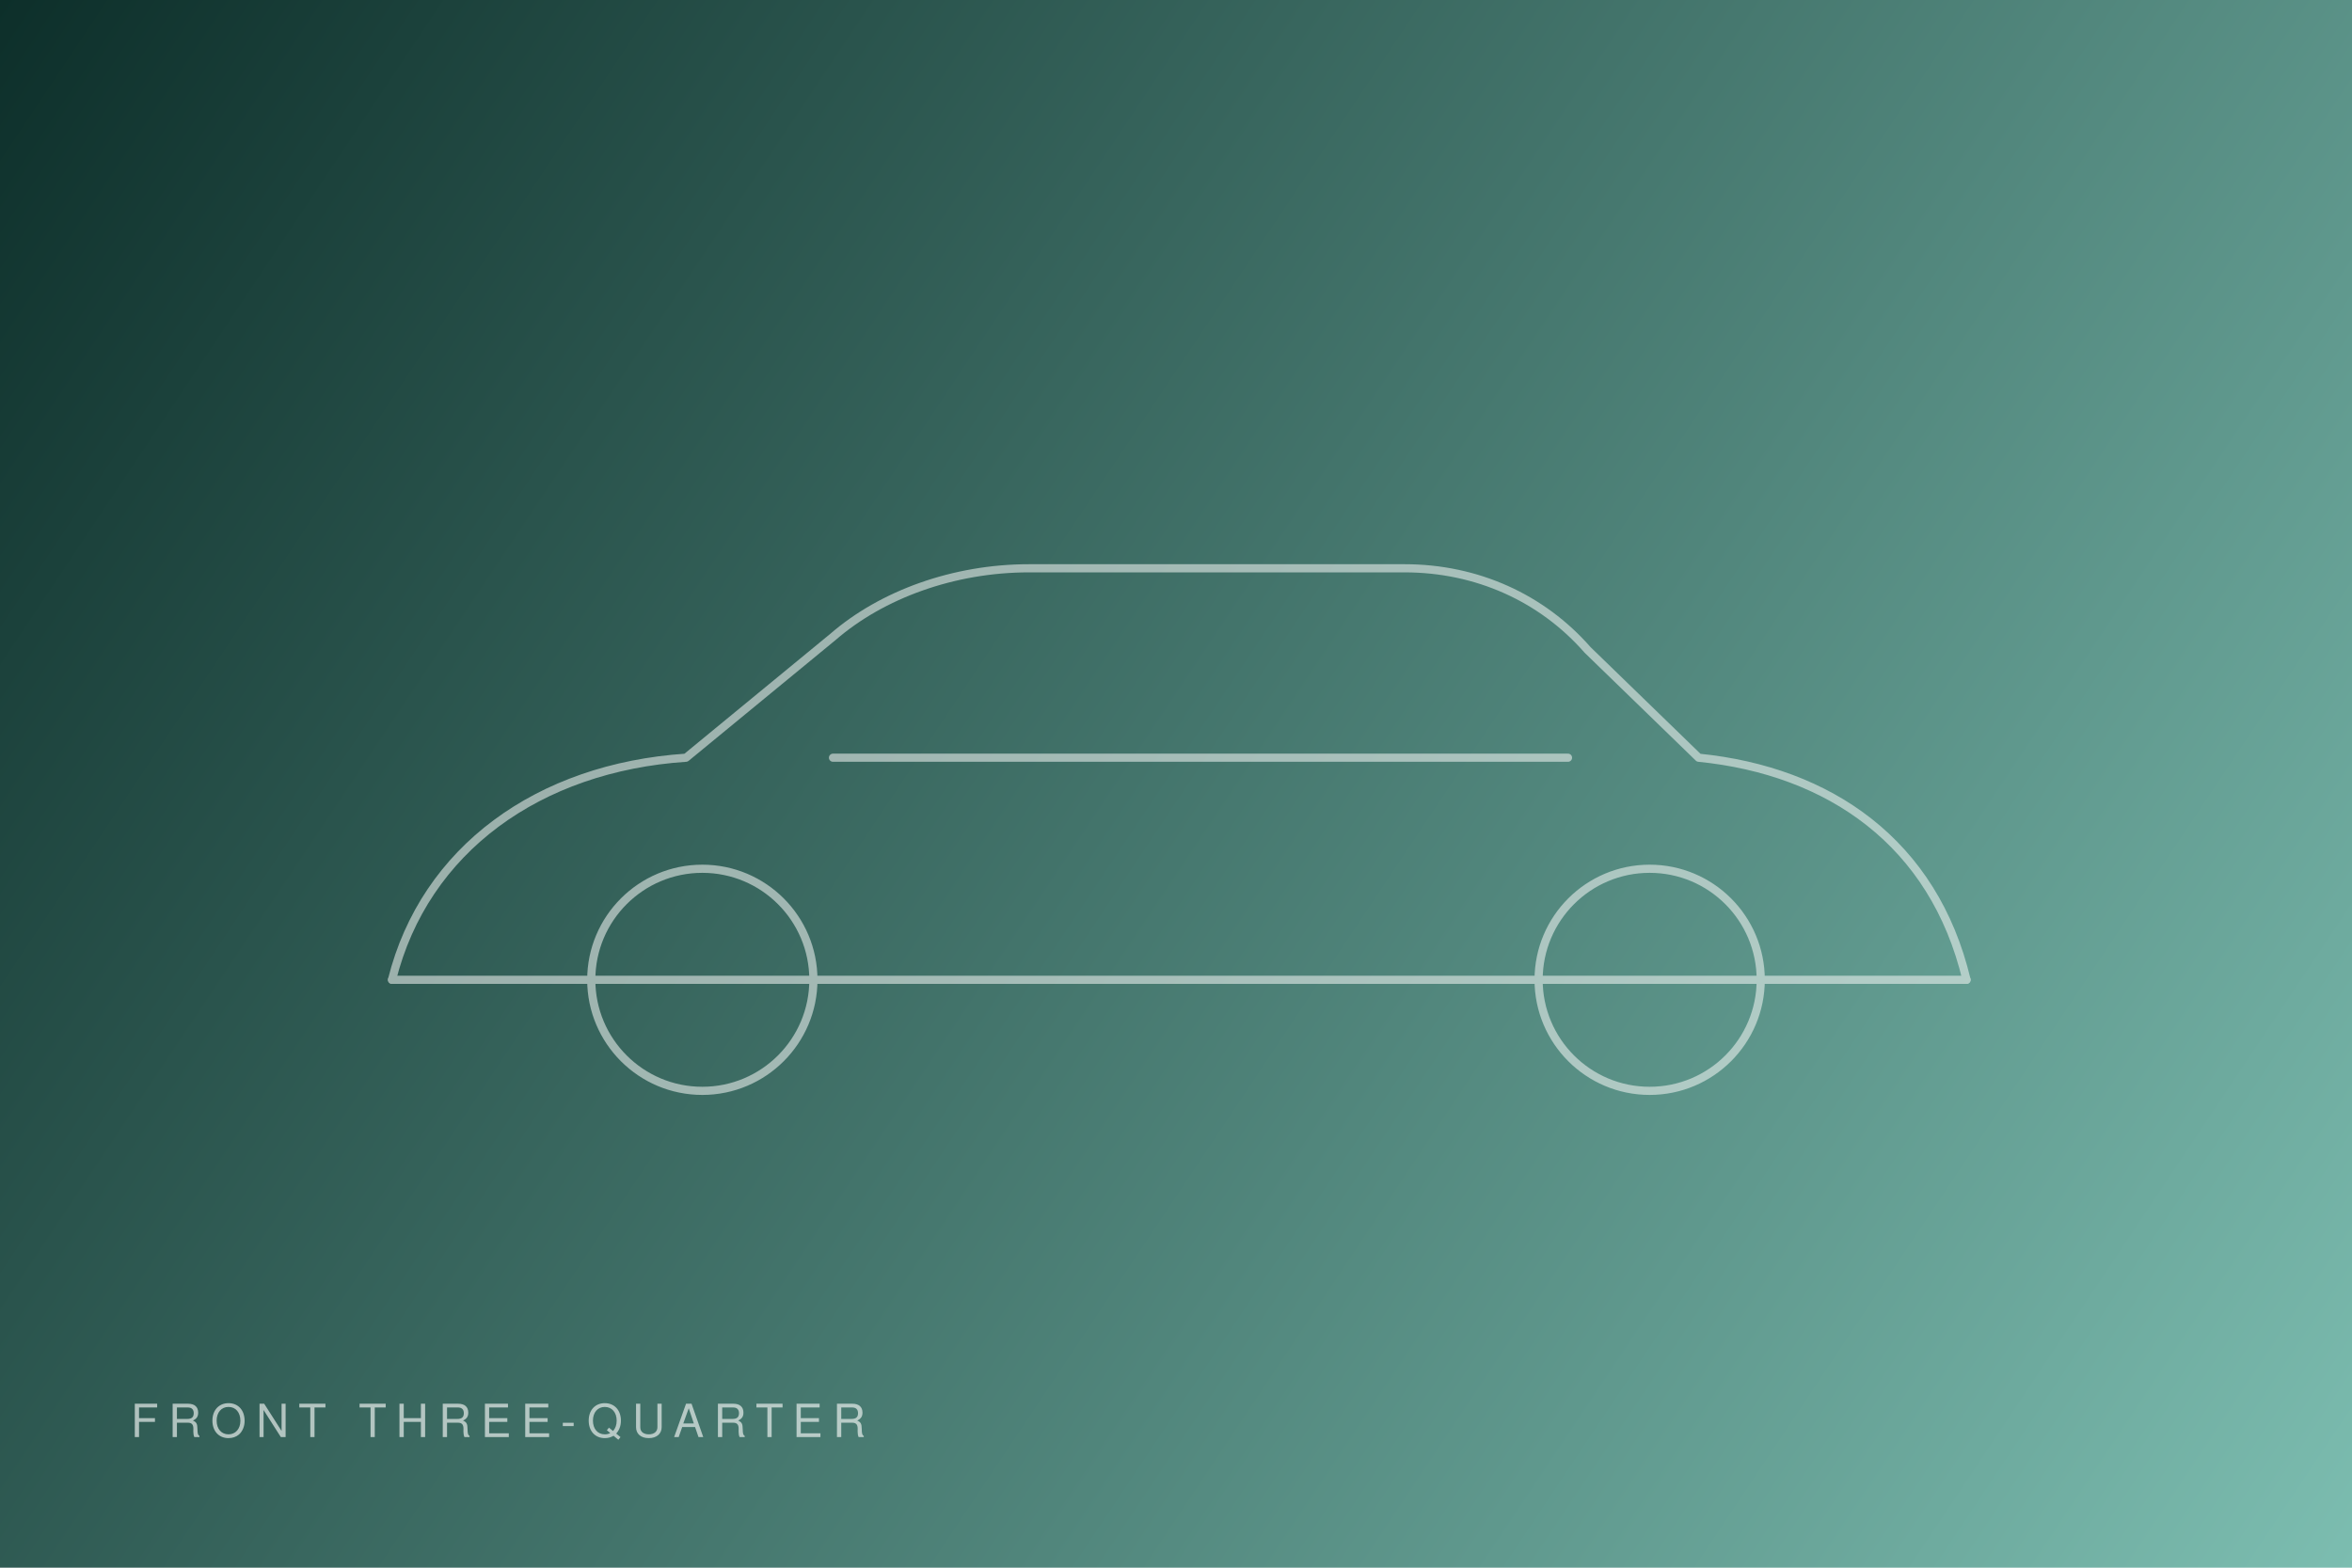
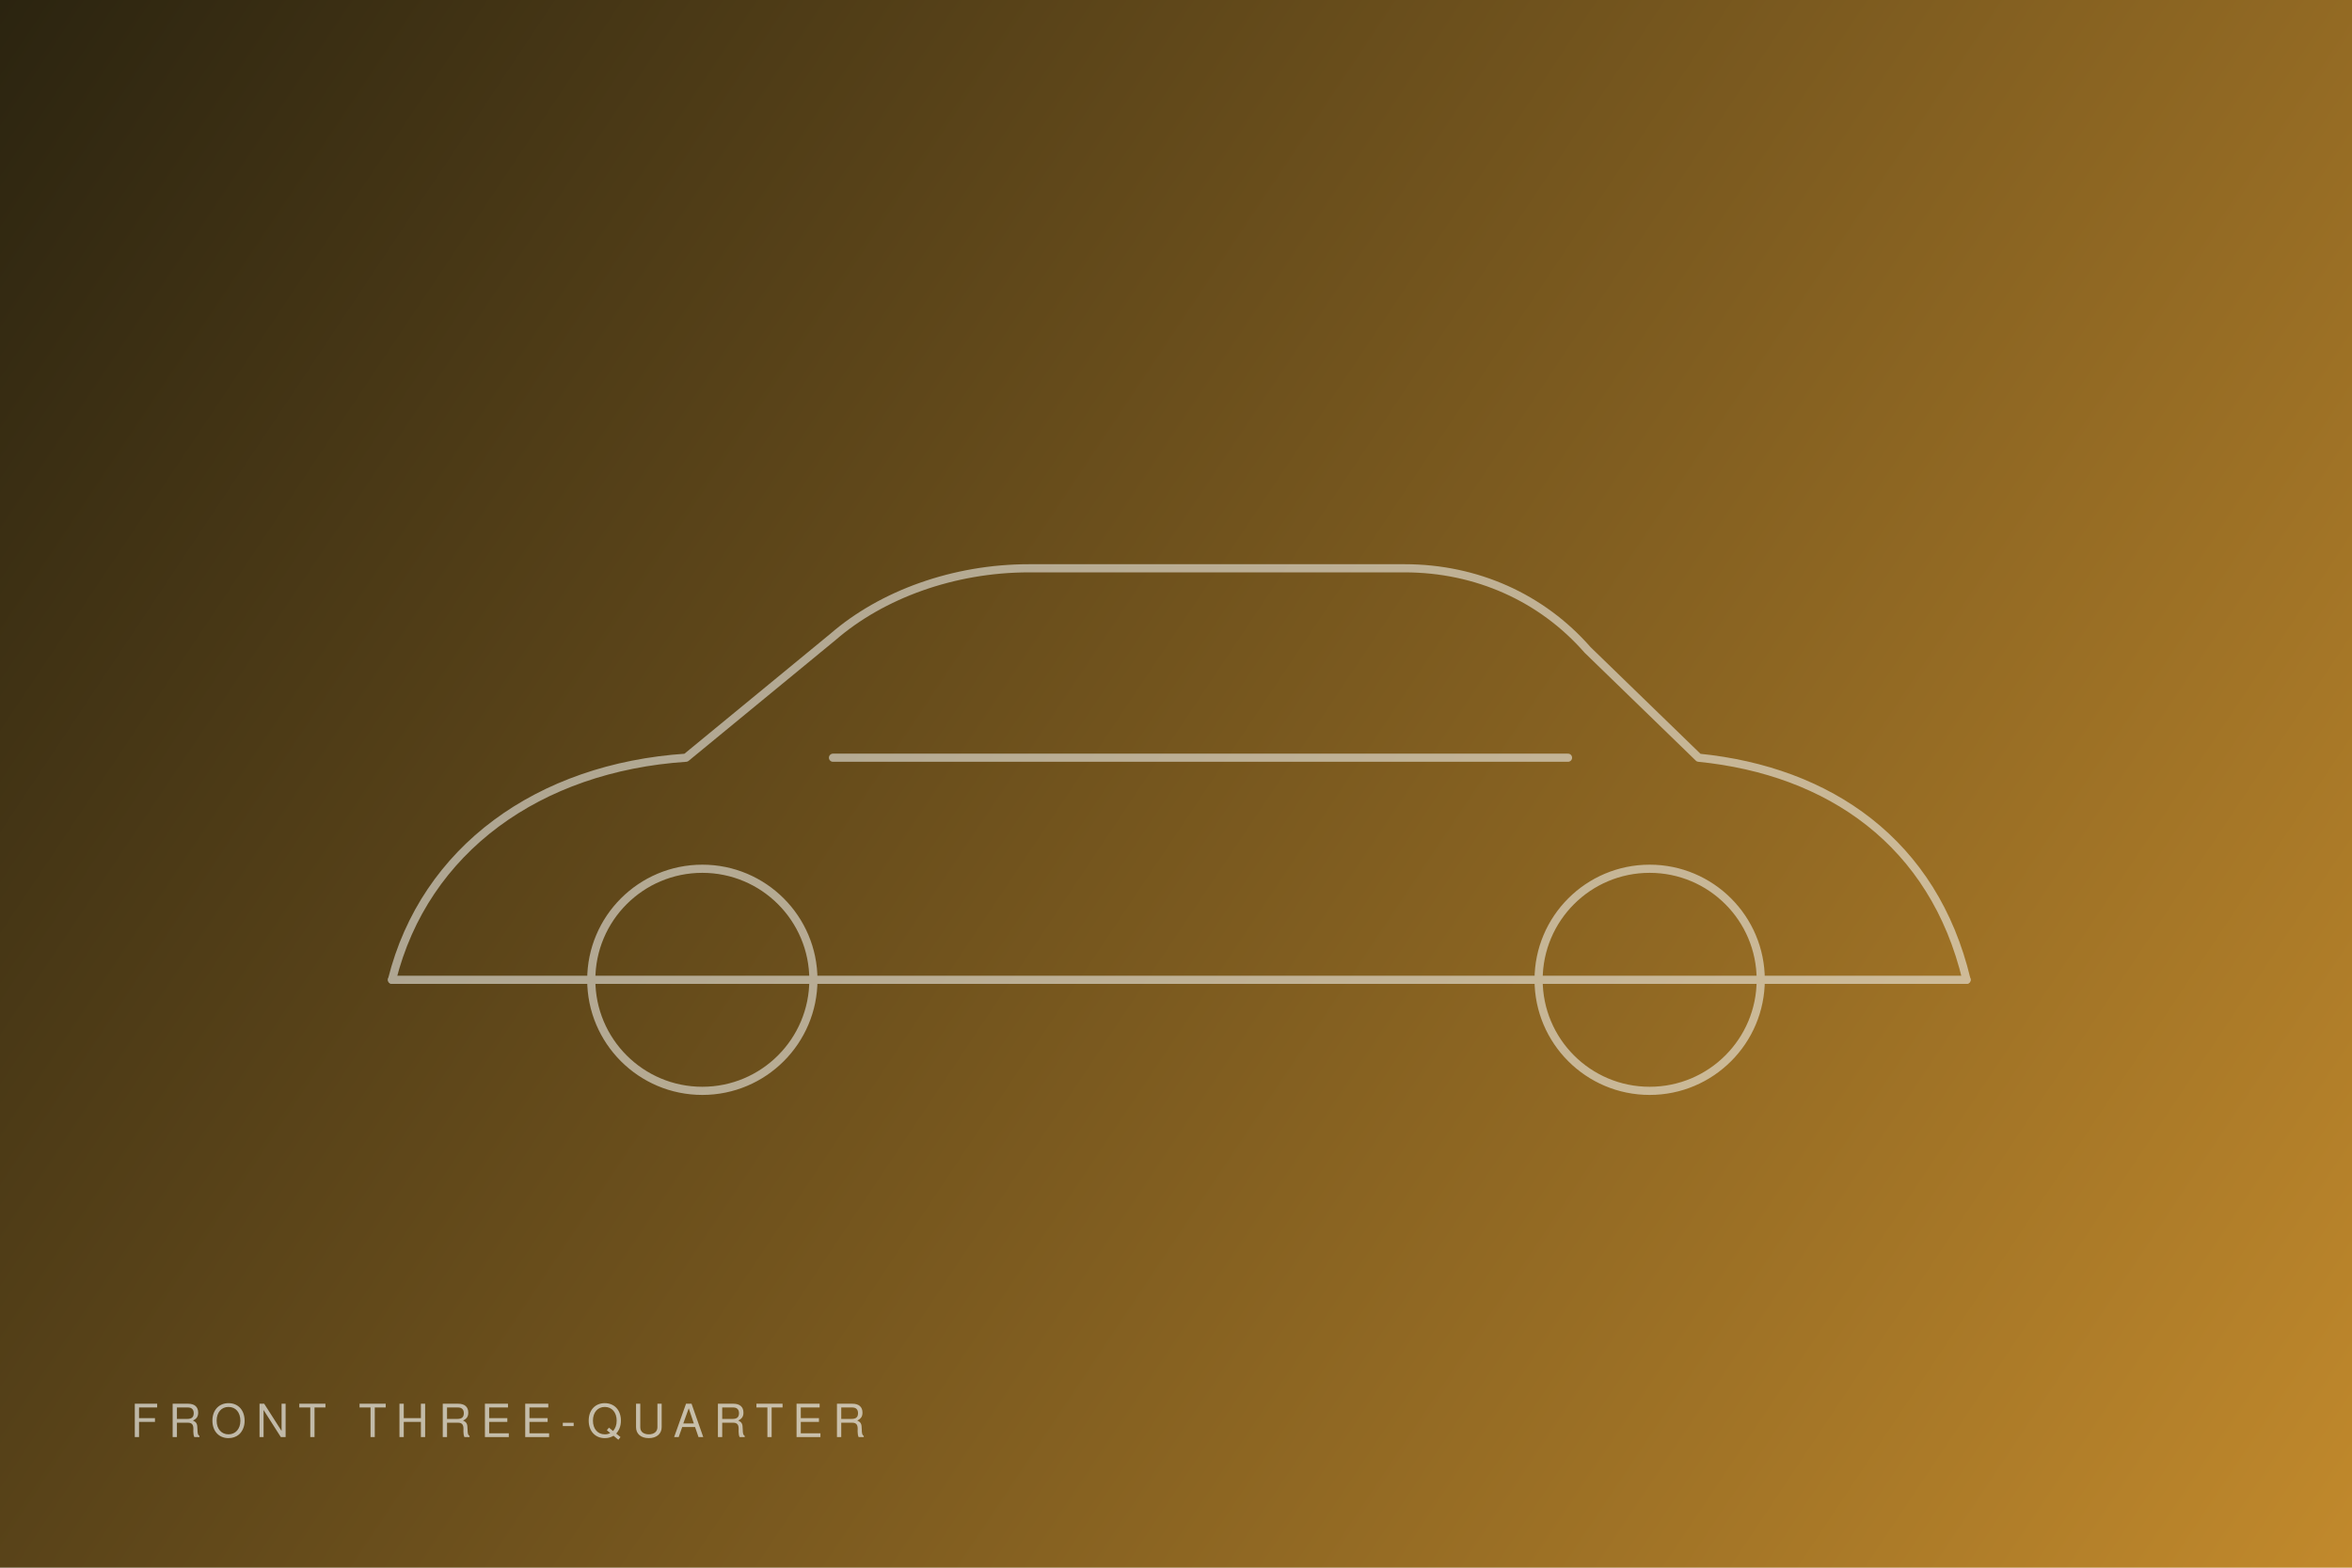
<svg xmlns="http://www.w3.org/2000/svg" width="1200" height="800" viewBox="0 0 720 480">
  <defs>
-     <linearGradient id="g60" x1="0" y1="0" x2="720" y2="480" gradientUnits="userSpaceOnUse">
-       <stop offset="0" stop-color="#0d2f2a" />
-       <stop offset="1" stop-color="#7cbdb0" />
+     <linearGradient id="g80" x1="0" y1="0" x2="720" y2="480" gradientUnits="userSpaceOnUse">
+       <stop offset="0" stop-color="#2b2410" />
+       <stop offset="1" stop-color="#c1892c" />
    </linearGradient>
  </defs>
-   <rect width="720" height="480" fill="url(#g60)" />
+   <rect width="720" height="480" fill="url(#g80)" />
  <g fill="none" stroke="#f5f7f6" stroke-width="2.5" stroke-linecap="round" stroke-linejoin="round" opacity="0.55">
    <path d="M120 300 C 130 260, 165 235, 210 232 L 255 195 C 270 182, 292 174, 315 174 L 430 174 C 452 174, 472 183, 486 199 L 520 232 C 560 236, 592 258, 602 300" />
    <line x1="120" y1="300" x2="602" y2="300" />
    <circle cx="215" cy="300" r="34" />
    <circle cx="505" cy="300" r="34" />
    <line x1="255" y1="232" x2="480" y2="232" />
  </g>
  <text x="40" y="440" font-family="Helvetica, Arial, sans-serif" font-size="14" letter-spacing="3" fill="#f5f7f6" opacity="0.65">FRONT THREE-QUARTER</text>
</svg>
